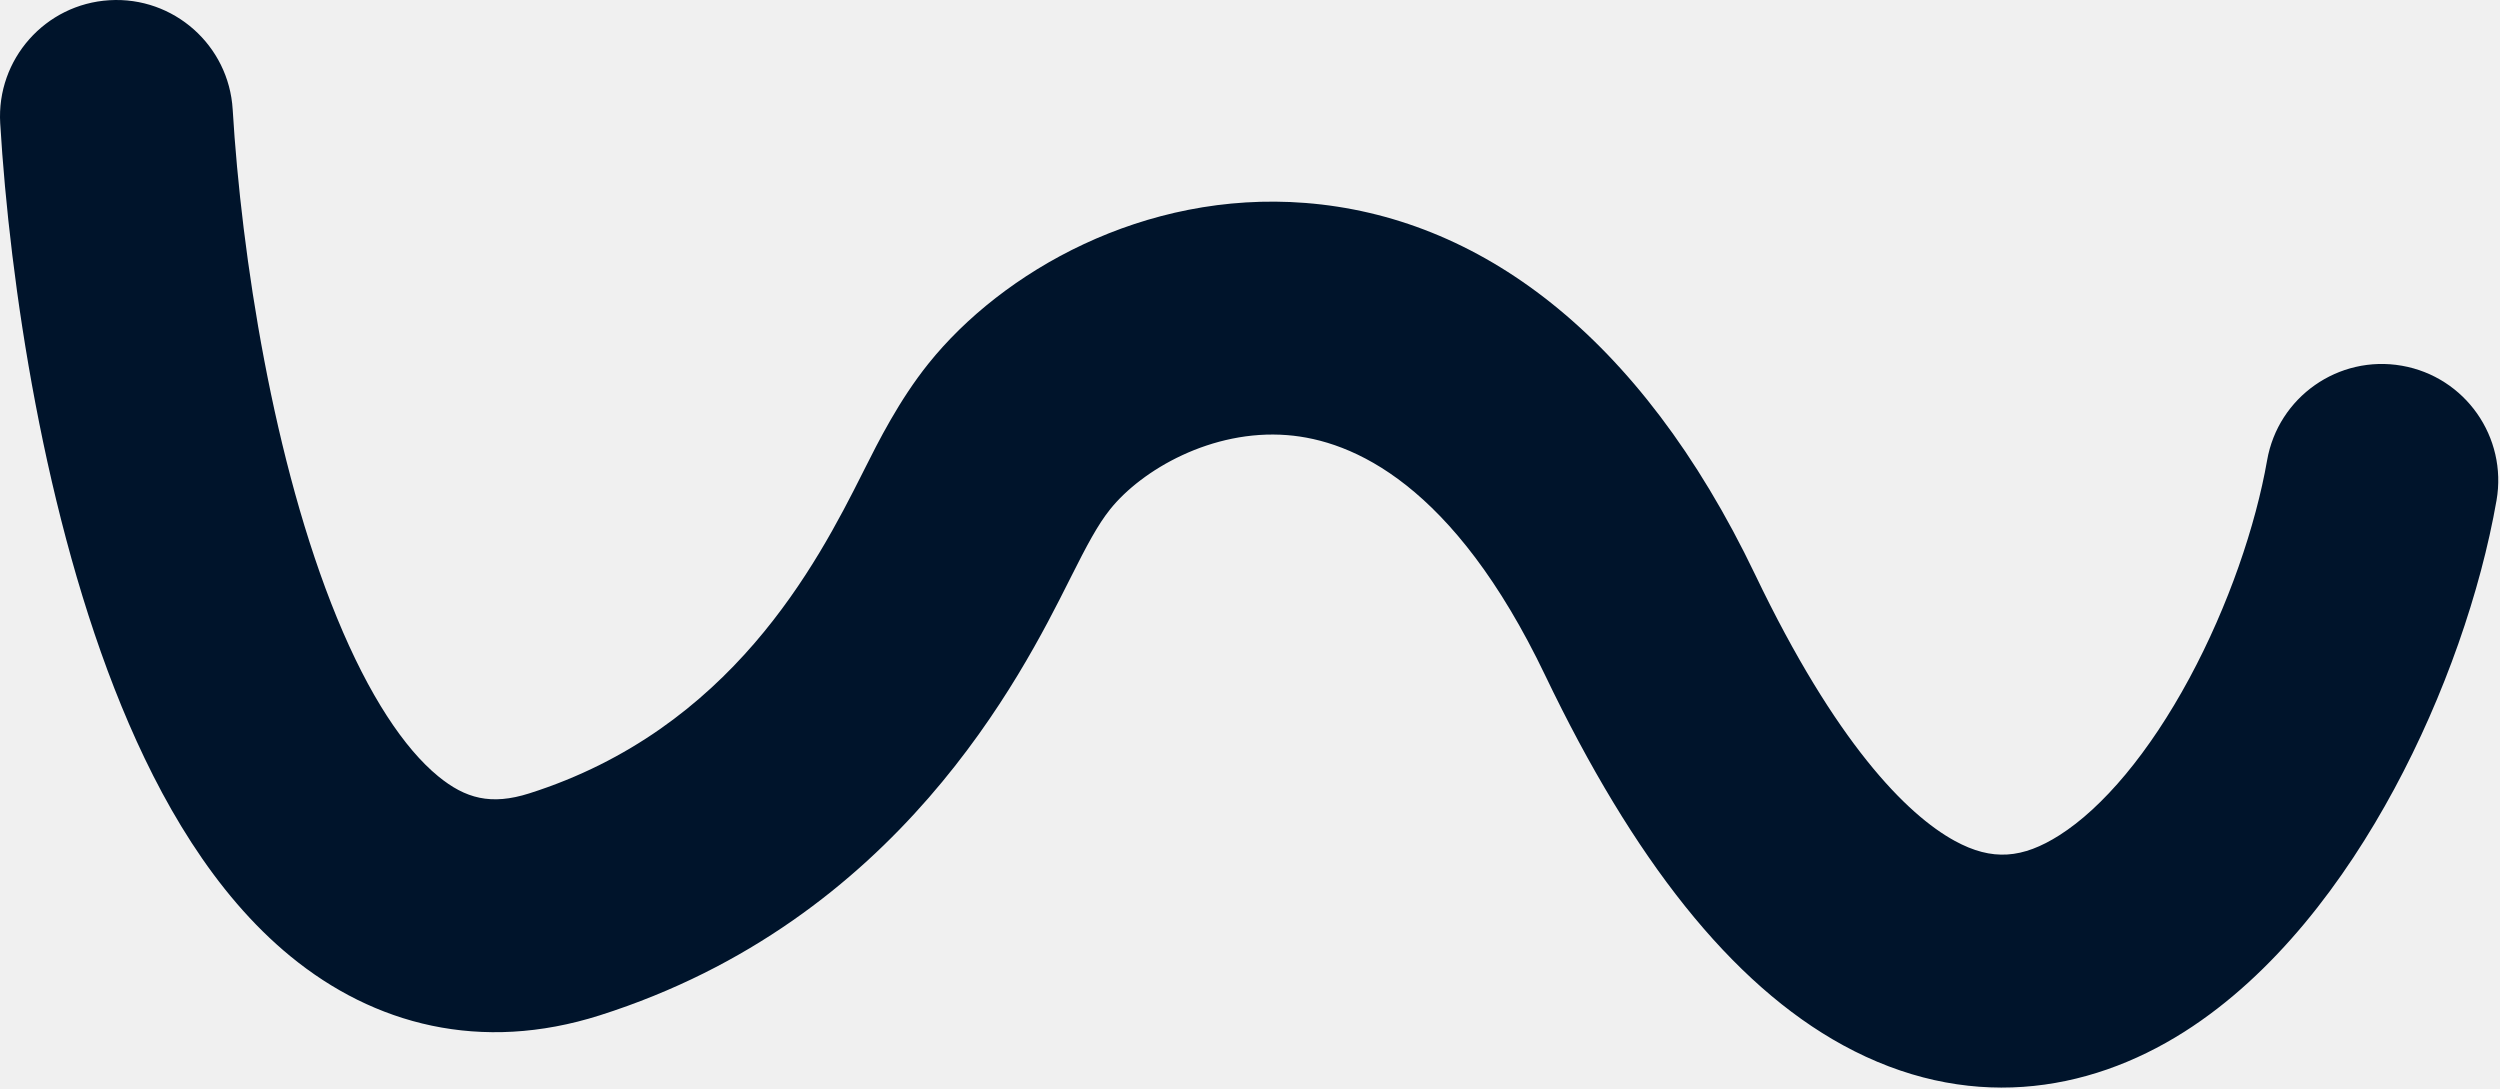
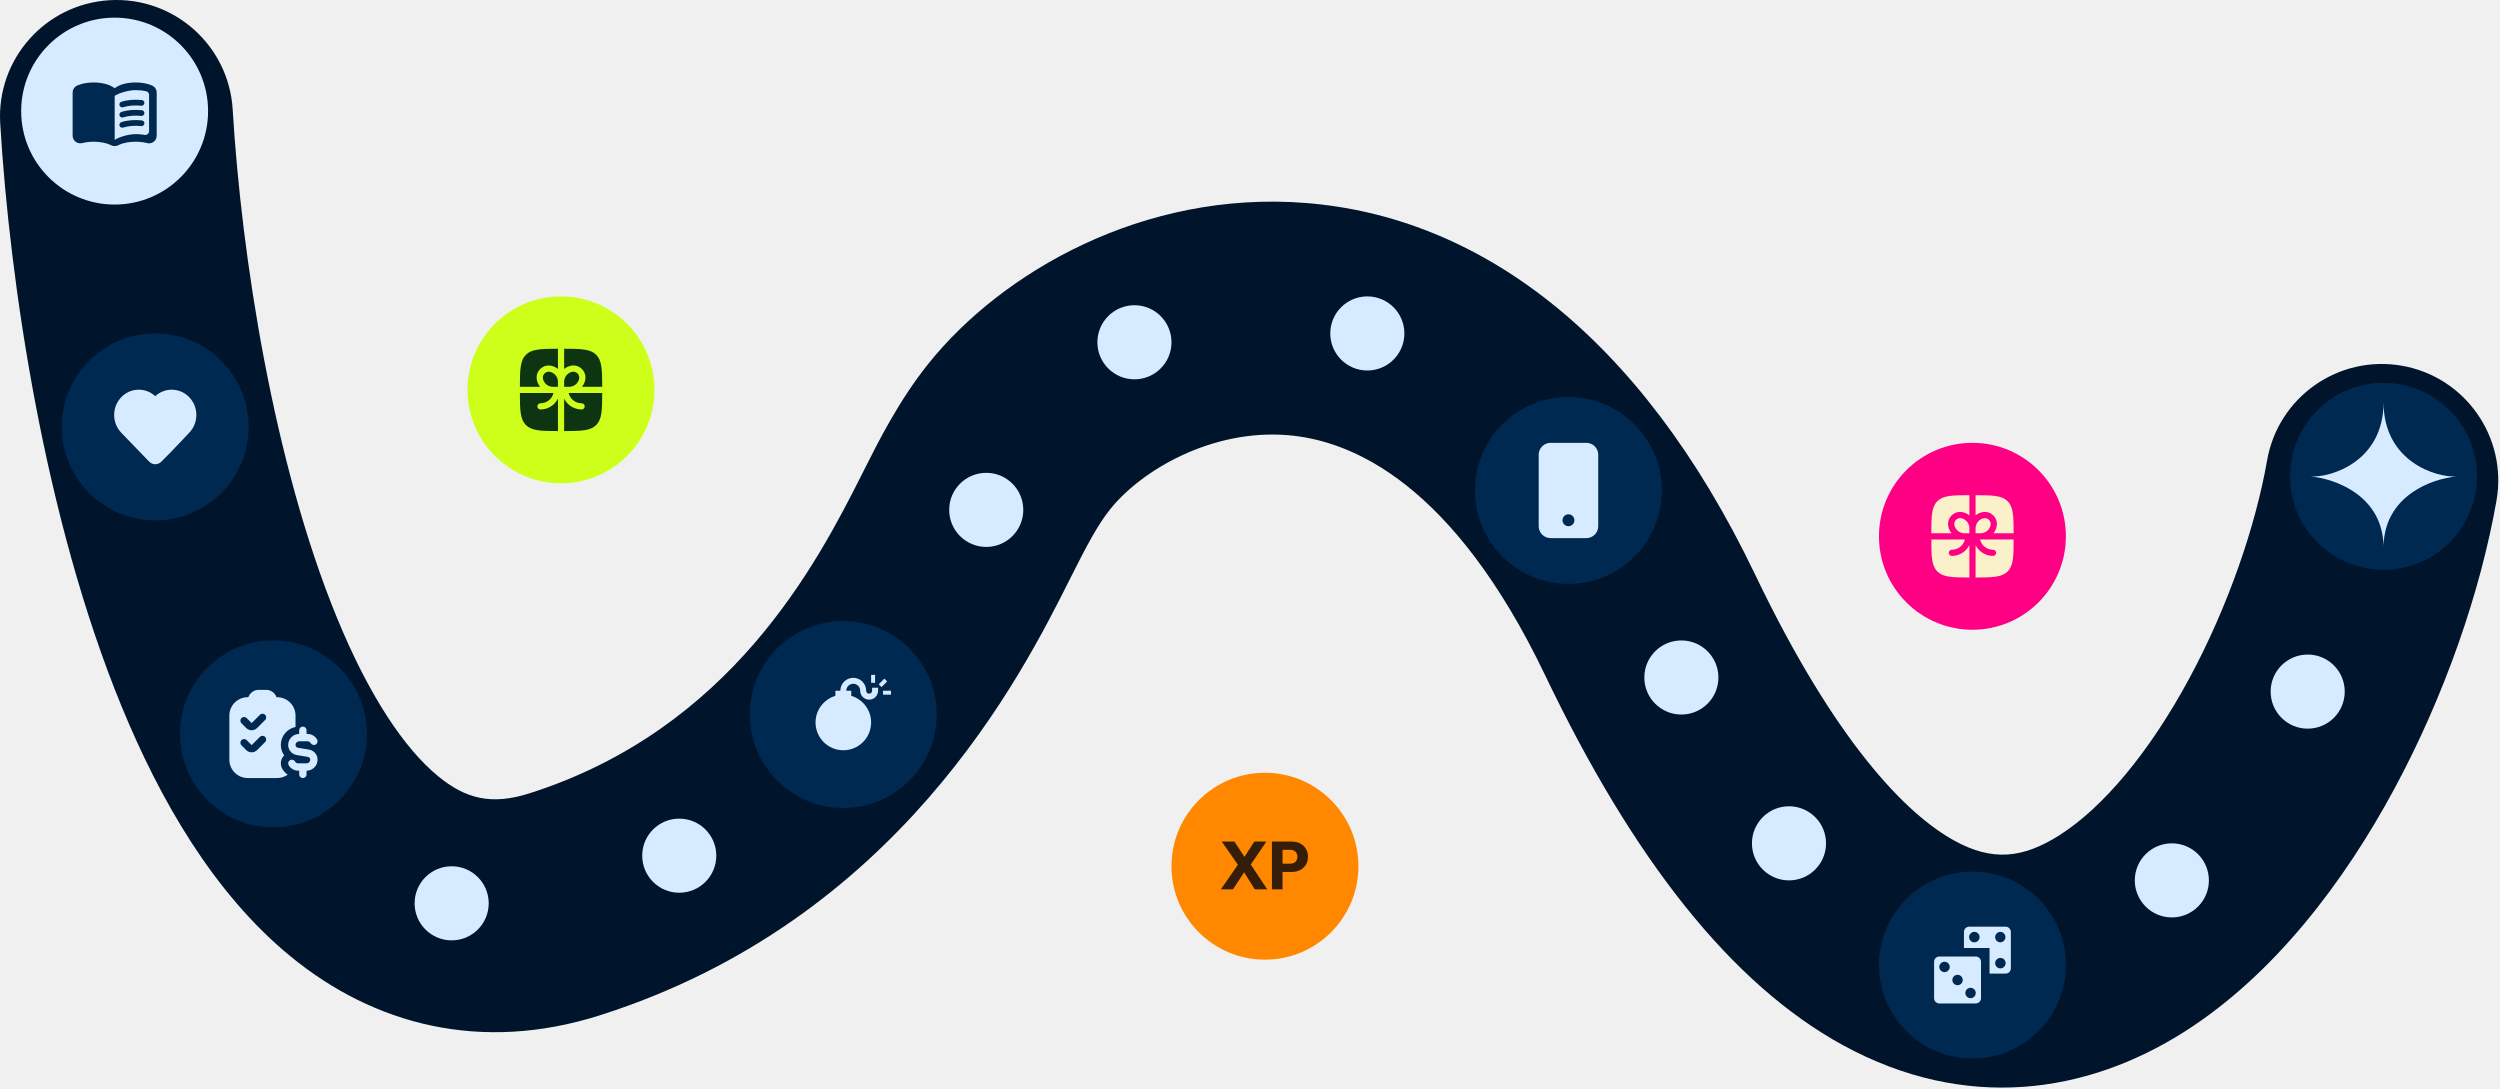
<svg xmlns="http://www.w3.org/2000/svg" width="1417" height="617" viewBox="0 0 1417 617" fill="none">
  <path fill-rule="evenodd" clip-rule="evenodd" d="M62.063 0.12C98.449 -2.056 129.709 25.677 131.884 62.063C136.823 144.663 154.965 262.427 191.005 350.187C209.217 394.534 229.244 424.307 248.338 439.967C263.752 452.608 278.269 456.594 300.007 449.682C414.3 413.338 462.896 319.858 488.977 267.954C489.222 267.465 489.471 266.97 489.723 266.467C497.852 250.277 509.636 226.807 526.273 206.062C567.904 154.149 648.185 107.809 739.944 115.034C837.337 122.702 929.139 188.497 994.839 325.729C1040.36 420.802 1080.58 461.639 1107.95 476.606C1129.22 488.241 1146.45 486.626 1167.27 473.418C1191.87 457.804 1218.18 426.636 1240.9 384.511C1263.15 343.269 1278.54 297.816 1284.99 260.942C1291.26 225.035 1325.46 201.016 1361.37 207.292C1397.27 213.569 1421.29 247.765 1415.02 283.671C1405.99 335.296 1385.67 394.168 1357.08 447.173C1328.97 499.295 1289.33 552.297 1237.99 584.874C1182.86 619.856 1114.15 630.451 1044.6 592.415C981.155 557.711 925.697 486.994 875.78 382.729C823.877 274.316 766.677 249.547 729.583 246.627C686.854 243.262 647.163 266.307 629.25 288.644C622.25 297.372 616.109 308.94 606.924 327.22L606.231 328.599C578.979 382.855 509.262 521.654 340.008 575.475C272.519 596.936 211.962 580.849 164.631 542.031C120.981 506.232 90.594 453.158 68.9 400.331C25.128 293.742 5.495 159.844 0.12 69.941C-2.056 33.555 25.677 2.295 62.063 0.12Z" fill="#00142B" />
+   <circle cx="21" cy="21" r="21" transform="matrix(-1 0 0 1 406 464)" fill="#D6EBFF" />
+   <circle cx="21" cy="21" r="21" transform="matrix(-1 0 0 1 277 491)" fill="#D6EBFF" />
+   <circle cx="21" cy="21" r="21" transform="matrix(-1 0 0 1 796 168)" fill="#D6EBFF" />
+   <circle cx="21" cy="21" r="21" transform="matrix(-1 0 0 1 974 363)" fill="#D6EBFF" />
+   <circle cx="21" cy="21" r="21" transform="matrix(-1 0 0 1 664 173)" fill="#D6EBFF" />
+   <circle cx="21" cy="21" r="21" transform="matrix(-1 0 0 1 1035 457)" fill="#D6EBFF" />
+   <circle cx="21" cy="21" r="21" transform="matrix(-1 0 0 1 1252 478)" fill="#D6EBFF" />
+   <circle cx="21" cy="21" r="21" transform="matrix(-1 0 0 1 580 268)" fill="#D6EBFF" />
+   <circle cx="21" cy="21" r="21" transform="matrix(-1 0 0 1 1329 371)" fill="#D6EBFF" />
+   <circle cx="87.971" cy="241.971" r="52.971" fill="#002952" />
+   <path fill-rule="evenodd" clip-rule="evenodd" d="M87.998 224.541C90.536 222.19 93.866 220.881 97.326 220.875C101.065 220.875 104.636 222.413 107.249 225.122C109.849 227.832 111.298 231.445 111.29 235.201C111.298 238.957 109.849 242.57 107.249 245.28C105.524 247.068 103.802 248.899 102.071 250.736C98.552 254.471 94.996 258.248 91.302 261.803L91.296 261.812C90.379 262.681 89.156 263.152 87.893 263.124C86.63 263.096 85.429 262.571 84.551 261.663L68.745 245.28C63.361 239.697 63.361 230.705 68.745 225.124C71.234 222.516 74.649 220.993 78.252 220.884C81.855 220.775 85.356 222.089 87.998 224.541Z" fill="#D6EBFF" />
+   <circle cx="154.971" cy="415.971" r="52.971" fill="#002952" />
+   <g clip-path="url(#clip0_3915_38713)">
+     <path d="M180 430.583C180 434.029 177.196 436.833 173.75 436.833V438.917C173.75 440.069 172.817 441 171.667 441C170.517 441 169.583 440.069 169.583 438.917V436.833H169.025C166.802 436.833 164.727 435.637 163.612 433.71C163.037 432.712 163.377 431.44 164.373 430.865C165.367 430.285 166.644 430.629 167.219 431.623C167.592 432.269 168.283 432.667 169.025 432.667H173.75C174.898 432.667 175.833 431.733 175.833 430.583C175.833 429.794 175.269 429.129 174.492 428.998L168.156 427.944C165.36 427.477 163.333 425.081 163.333 422.25C163.333 418.804 166.137 416 169.583 416V413.917C169.583 412.765 170.517 411.833 171.667 411.833C172.817 411.833 173.75 412.765 173.75 413.917V416H174.308C176.531 416 178.606 417.196 179.721 419.123C180.296 420.121 179.956 421.394 178.96 421.969C177.967 422.548 176.692 422.206 176.115 421.21C175.742 420.565 175.05 420.167 174.308 420.167H169.583C168.435 420.167 167.5 421.1 167.5 422.25C167.5 423.04 168.065 423.704 168.842 423.835L175.177 424.89C177.973 425.356 180 427.752 180 430.583ZM160.006 435.798C159.171 434.35 158.948 432.665 159.377 431.054C159.679 429.929 160.271 428.933 161.094 428.15C159.875 426.492 159.167 424.448 159.167 422.25C159.167 417.221 162.752 413.012 167.5 412.044V405.583C167.5 399.84 162.827 395.167 157.083 395.167H156.727C155.867 392.742 153.55 391 150.833 391H146.667C143.95 391 141.633 392.742 140.773 395.167H140.417C134.673 395.167 130 399.84 130 405.583V430.583C130 436.327 134.673 441 140.417 441H157.083C159.308 441 161.362 440.285 163.056 439.092C161.831 438.235 160.777 437.129 160.006 435.798ZM150.265 420.598L145.725 425.137C144.873 425.99 143.754 426.415 142.635 426.415C141.517 426.415 140.398 425.99 139.546 425.137L136.862 422.452C136.048 421.637 136.048 420.319 136.862 419.506C137.677 418.692 138.994 418.692 139.808 419.506L142.492 422.192C142.56 422.26 142.71 422.26 142.781 422.192L147.321 417.652C148.135 416.837 149.452 416.837 150.267 417.652C151.081 418.467 151.079 419.783 150.265 420.598ZM150.265 408.098L145.725 412.637C144.873 413.49 143.754 413.915 142.635 413.915C141.517 413.915 140.398 413.49 139.546 412.637L136.862 409.952C136.048 409.137 136.048 407.819 136.862 407.006C137.677 406.192 138.994 406.192 139.808 407.006L142.492 409.692C142.56 409.76 142.71 409.76 142.781 409.692L147.321 405.152C148.135 404.337 149.452 404.337 150.267 405.152C151.081 405.967 151.079 407.283 150.265 408.098Z" fill="#D6EBFF" />
+   </g>
+   <circle cx="317.971" cy="220.971" r="52.971" fill="#CEFF1A" />
+   <g clip-path="url(#clip1_3915_38713)">
+     <path d="M316.251 197.668C306.407 197.677 301.316 197.855 298.084 201.084C294.855 204.318 294.677 209.407 294.668 219.251H306.134C305.296 218.204 304.693 216.988 304.368 215.686C303.115 210.665 307.665 206.115 312.686 207.368C314.021 207.701 315.229 208.315 316.251 209.134V197.668ZM294.668 222.751C294.677 232.593 294.855 237.685 298.084 240.916C301.318 244.148 306.407 244.323 316.251 244.335V225.955C315.331 227.797 313.916 229.346 312.164 230.429C310.412 231.512 308.394 232.085 306.335 232.085C305.871 232.085 305.425 231.9 305.097 231.572C304.769 231.244 304.585 230.799 304.585 230.335C304.585 229.871 304.769 229.425 305.097 229.097C305.425 228.769 305.871 228.585 306.335 228.585C308.042 228.585 309.699 228.009 311.039 226.951C312.378 225.892 313.321 224.412 313.715 222.751H294.668ZM319.751 244.335C329.593 244.323 334.685 244.148 337.916 240.916C341.148 237.687 341.323 232.593 341.335 222.751H322.288C322.682 224.412 323.625 225.892 324.964 226.951C326.303 228.009 327.961 228.585 329.668 228.585C330.132 228.585 330.577 228.769 330.905 229.097C331.234 229.425 331.418 229.871 331.418 230.335C331.418 230.799 331.234 231.244 330.905 231.572C330.577 231.9 330.132 232.085 329.668 232.085C327.609 232.085 325.59 231.512 323.839 230.429C322.087 229.346 320.672 227.797 319.751 225.955V244.335ZM341.335 219.251C341.323 209.407 341.148 204.316 337.916 201.084C334.687 197.855 329.593 197.677 319.751 197.668V209.134C320.798 208.296 322.014 207.694 323.314 207.368C328.338 206.112 332.89 210.662 331.633 215.686C331.308 216.987 330.706 218.203 329.869 219.251H341.335Z" fill="#0D3512" />
+     <path d="M311.835 210.764C313.095 211.08 314.214 211.807 315.013 212.831C315.813 213.855 316.248 215.116 316.25 216.415V219.25H313.415C312.116 219.249 310.854 218.814 309.831 218.014C308.807 217.214 308.079 216.096 307.763 214.836C307.624 214.273 307.631 213.684 307.787 213.126C307.942 212.567 308.238 212.059 308.648 211.649C309.058 211.239 309.567 210.942 310.125 210.787C310.684 210.632 311.273 210.624 311.835 210.764ZM319.75 216.415V219.25H322.585C325.256 219.25 327.587 217.43 328.236 214.836C328.376 214.273 328.368 213.684 328.213 213.125C328.058 212.566 327.761 212.057 327.351 211.648C326.941 211.238 326.431 210.941 325.873 210.786C325.314 210.631 324.725 210.624 324.162 210.764C322.902 211.08 321.784 211.808 320.985 212.832C320.186 213.855 319.751 215.117 319.75 216.415Z" fill="#0D3512" />
+   </g>
+   <circle cx="1117.97" cy="303.971" r="52.971" fill="#FF0084" />
+   <g clip-path="url(#clip2_3915_38713)">
+     <path d="M1116.25 280.668C1106.41 280.677 1101.31 280.855 1098.08 284.084C1094.85 287.318 1094.68 292.407 1094.67 302.251H1106.13C1105.29 301.204 1104.69 299.988 1104.37 298.686C1103.11 293.665 1107.66 289.115 1112.68 290.368C1114.02 290.701 1115.23 291.315 1116.25 292.134V280.668ZM1094.67 305.751C1094.68 315.593 1094.85 320.685 1098.08 323.916C1101.32 327.148 1106.41 327.323 1116.25 327.335V308.955C1115.33 310.797 1113.91 312.346 1112.16 313.429C1110.41 314.512 1108.39 315.085 1106.33 315.085C1105.87 315.085 1105.42 314.9 1105.1 314.572C1104.77 314.244 1104.58 313.799 1104.58 313.335C1104.58 312.871 1104.77 312.425 1105.1 312.097C1105.42 311.769 1105.87 311.585 1106.33 311.585C1108.04 311.585 1109.7 311.009 1111.04 309.951C1112.38 308.892 1113.32 307.412 1113.71 305.751H1094.67ZM1119.75 327.335C1129.59 327.323 1134.68 327.148 1137.91 323.916C1141.15 320.687 1141.32 315.593 1141.33 305.751H1122.29C1122.68 307.412 1123.62 308.892 1124.96 309.951C1126.3 311.009 1127.96 311.585 1129.67 311.585C1130.13 311.585 1130.58 311.769 1130.9 312.097C1131.23 312.425 1131.42 312.871 1131.42 313.335C1131.42 313.799 1131.23 314.244 1130.9 314.572C1130.58 314.9 1130.13 315.085 1129.67 315.085C1127.61 315.085 1125.59 314.512 1123.84 313.429C1122.09 312.346 1120.67 310.797 1119.75 308.955V327.335ZM1141.33 302.251C1141.32 292.407 1141.15 287.316 1137.91 284.084C1134.69 280.855 1129.59 280.677 1119.75 280.668V292.134C1120.8 291.296 1122.01 290.694 1123.31 290.368C1128.34 289.112 1132.89 293.662 1131.63 298.686C1131.31 299.987 1130.7 301.203 1129.87 302.251H1141.33Z" fill="#FAF0CA" />
+     <path d="M1111.84 293.764C1113.1 294.08 1114.21 294.807 1115.01 295.831C1115.81 296.855 1116.25 298.116 1116.25 299.415V302.25H1113.41C1112.12 302.249 1110.85 301.814 1109.83 301.014C1108.81 300.214 1108.08 299.096 1107.76 297.836C1107.62 297.273 1107.63 296.684 1107.79 296.126C1107.94 295.567 1108.24 295.059 1108.65 294.649C1109.06 294.239 1109.57 293.942 1110.13 293.787C1110.68 293.632 1111.27 293.624 1111.84 293.764ZM1119.75 299.415V302.25H1122.58C1125.26 302.25 1127.59 300.43 1128.24 297.836C1128.38 297.273 1128.37 296.684 1128.21 296.125C1128.06 295.566 1127.76 295.057 1127.35 294.648C1126.94 294.238 1126.43 293.941 1125.87 293.786C1125.31 293.631 1124.72 293.624 1124.16 293.764C1122.9 294.08 1121.78 294.808 1120.99 295.832C1120.19 296.855 1119.75 298.117 1119.75 299.415Z" fill="#FAF0CA" />
+   </g>
+   <circle cx="716.971" cy="490.971" r="52.971" fill="#FF8800" />
+   <path d="M725.521 494.217V489.539H731.35C732.091 489.539 732.769 489.386 733.382 489.079C733.996 488.772 734.482 488.325 734.839 487.737C735.197 487.149 735.376 486.433 735.376 485.589C735.376 484.771 735.197 484.068 734.839 483.48C734.482 482.892 733.996 482.445 733.382 482.138C732.769 481.832 732.091 481.678 731.35 481.678H725.521V477H732.232C733.945 477 735.491 477.345 736.872 478.035C738.252 478.726 739.339 479.723 740.131 481.026C740.949 482.304 741.358 483.826 741.358 485.589C741.358 487.353 740.949 488.887 740.131 490.191C739.339 491.469 738.252 492.466 736.872 493.182C735.491 493.872 733.945 494.217 732.232 494.217H725.521ZM720.92 504.072V477H726.94V504.072H720.92Z" fill="#351D09" />
+   <path d="M711.211 504.072L703.657 491.993H702.929L692.498 477H699.669L707.108 488.35H707.837L718.267 504.072H711.211ZM692 504.072L702.008 489.577L706.648 492.185L698.864 504.072H692ZM708.067 491.303L703.427 488.695L710.943 477H717.807L708.067 491.303Z" fill="#351D09" />
+   <circle cx="888.971" cy="277.971" r="52.971" fill="#002952" />
+   <path d="M872.125 257.75C872.125 255.96 872.836 254.243 874.102 252.977C875.368 251.711 877.085 251 878.875 251H899.125C900.915 251 902.632 251.711 903.898 252.977C905.164 254.243 905.875 255.96 905.875 257.75V298.25C905.875 300.04 905.164 301.757 903.898 303.023C902.632 304.289 900.915 305 899.125 305H878.875C877.085 305 875.368 304.289 874.102 303.023C872.836 301.757 872.125 300.04 872.125 298.25V257.75ZM892.375 294.875C892.375 293.98 892.019 293.121 891.386 292.489C890.754 291.856 889.895 291.5 889 291.5C888.105 291.5 887.246 291.856 886.614 292.489C885.981 293.121 885.625 293.98 885.625 294.875C885.625 295.77 885.981 296.629 886.614 297.261C887.246 297.894 888.105 298.25 889 298.25C889.895 298.25 890.754 297.894 891.386 297.261C892.019 296.629 892.375 295.77 892.375 294.875Z" fill="#D6EBFF" />
+   <circle cx="477.971" cy="404.971" r="52.971" fill="#002952" />
+   <path d="M476.312 391.5C476.312 389.561 477.083 387.701 478.454 386.329C479.826 384.958 481.686 384.188 483.625 384.188C485.564 384.188 487.424 384.958 488.796 386.329C490.167 387.701 490.938 389.561 490.938 391.5C490.938 392.445 491.68 393.188 492.625 393.188C493.57 393.188 494.312 392.445 494.312 391.5V389.812H497.688V391.5C497.688 392.843 497.154 394.13 496.205 395.08C495.255 396.029 493.968 396.562 492.625 396.562C491.282 396.562 489.995 396.029 489.045 395.08C488.096 394.13 487.562 392.843 487.562 391.5C487.562 390.456 487.148 389.454 486.409 388.716C485.671 387.977 484.669 387.562 483.625 387.562C482.581 387.562 481.579 387.977 480.841 388.716C480.102 389.454 479.688 390.456 479.688 391.5H482.5V394.403C489.003 396.337 493.75 402.368 493.75 409.5C493.75 413.677 492.091 417.683 489.137 420.637C486.183 423.591 482.177 425.25 478 425.25C473.823 425.25 469.817 423.591 466.863 420.637C463.909 417.683 462.25 413.677 462.25 409.5C462.25 402.368 466.997 396.337 473.5 394.403V391.5H476.312ZM500.5 391.5H505V393.75H500.5V391.5ZM493.75 387V382.5H496V387H493.75ZM498.048 387.855L501.243 384.66L502.84 386.258L499.645 389.453L498.048 387.855Z" fill="#D6EBFF" />
+   <circle cx="1117.97" cy="546.971" r="52.971" fill="#002952" />
+   <path d="M1136.8 525.25H1116.12C1114.5 525.25 1113.17 526.579 1113.17 528.198V537.333H1127.67V551.833H1136.8C1138.42 551.833 1139.75 550.504 1139.75 548.885V528.198C1139.75 526.579 1138.42 525.25 1136.8 525.25ZM1119.06 534.119C1118.27 534.119 1117.52 533.806 1116.96 533.249C1116.4 532.691 1116.09 531.935 1116.09 531.147C1116.09 530.358 1116.4 529.602 1116.96 529.045C1117.52 528.487 1118.27 528.174 1119.06 528.174C1119.85 528.174 1120.61 528.487 1121.17 529.045C1121.72 529.602 1122.04 530.358 1122.04 531.147C1122.04 532.79 1120.71 534.119 1119.06 534.119ZM1133.85 548.885C1133.46 548.888 1133.08 548.814 1132.71 548.668C1132.35 548.522 1132.02 548.305 1131.74 548.031C1131.47 547.758 1131.24 547.432 1131.09 547.072C1130.94 546.713 1130.86 546.327 1130.86 545.937C1130.85 545.546 1130.93 545.159 1131.07 544.797C1131.22 544.435 1131.44 544.106 1131.71 543.828C1131.98 543.549 1132.31 543.328 1132.67 543.176C1133.03 543.023 1133.41 542.943 1133.81 542.94C1135.45 542.916 1136.78 544.245 1136.8 545.937C1136.78 547.556 1135.47 548.861 1133.85 548.885ZM1133.85 534.119C1133.06 534.126 1132.31 533.819 1131.74 533.266C1131.18 532.713 1130.86 531.959 1130.86 531.171C1130.85 530.382 1131.16 529.624 1131.71 529.062C1132.26 528.5 1133.02 528.181 1133.81 528.174C1134.57 528.198 1135.3 528.519 1135.84 529.069C1136.38 529.618 1136.68 530.355 1136.69 531.123C1136.69 531.892 1136.4 532.633 1135.87 533.192C1135.34 533.75 1134.62 534.083 1133.85 534.119ZM1099.2 542.167H1119.89C1120.67 542.167 1121.42 542.477 1121.97 543.03C1122.52 543.583 1122.83 544.333 1122.83 545.115V565.802C1122.83 567.421 1121.5 568.75 1119.89 568.75H1099.2C1097.58 568.75 1096.25 567.421 1096.25 565.802V545.115C1096.25 543.496 1097.58 542.167 1099.2 542.167ZM1109.54 552.51C1107.92 552.51 1106.59 553.839 1106.59 555.458C1106.59 557.078 1107.92 558.407 1109.54 558.407C1111.16 558.407 1112.49 557.078 1112.49 555.458C1112.49 554.676 1112.18 553.926 1111.63 553.374C1111.07 552.821 1110.32 552.51 1109.54 552.51ZM1102.15 545.115C1100.53 545.115 1099.2 546.444 1099.2 548.063C1099.2 548.845 1099.51 549.595 1100.06 550.148C1100.61 550.701 1101.36 551.012 1102.15 551.012C1103.77 551.012 1105.1 549.682 1105.1 548.063C1105.1 546.444 1103.77 545.115 1102.15 545.115ZM1116.91 559.881C1115.29 559.881 1113.96 561.21 1113.96 562.829C1113.96 564.448 1115.29 565.778 1116.91 565.778C1117.69 565.778 1118.44 565.467 1119 564.914C1119.55 564.361 1119.86 563.611 1119.86 562.829C1119.86 561.21 1118.56 559.905 1116.94 559.881H1116.91Z" fill="#D6EBFF" />
+   <circle cx="1350.97" cy="269.971" r="52.971" fill="#002952" />
+   <path d="M1309.53 270.044C1309.35 270.032 1309.17 270.017 1309 270C1309.18 270.014 1309.35 270.028 1309.53 270.044C1321.01 270.822 1351 261.727 1351 228C1351 261.727 1380.99 270.822 1392.47 270.044C1392.65 270.028 1392.82 270.014 1393 270C1392.83 270.017 1392.65 270.032 1392.47 270.044C1378.39 271.311 1351.83 280.816 1351 309.223C1351.03 310.13 1351.03 311.055 1351 312C1350.97 311.055 1350.97 310.13 1351 309.223C1350.17 280.816 1323.61 271.311 1309.53 270.044Z" fill="#D6EBFF" />
+   <circle cx="64.971" cy="62.971" r="52.971" fill="#D6EBFF" />
+   <path d="M76.918 46.746C72.693 46.746 68.143 47.613 65.001 49.996C61.86 47.613 57.31 46.746 53.085 46.746C49.943 46.746 46.606 47.223 43.811 48.458C42.23 49.173 41.168 50.711 41.168 52.466V76.906C41.168 79.723 43.811 81.803 46.541 81.109C48.665 80.568 50.918 80.329 53.085 80.329C56.465 80.329 60.061 80.893 62.965 82.323C64.265 82.973 65.738 82.973 67.016 82.323C69.92 80.871 73.516 80.329 76.896 80.329C79.063 80.329 81.316 80.568 83.44 81.109C86.17 81.824 88.813 79.744 88.813 76.906V52.466C88.813 50.711 87.751 49.173 86.17 48.458C83.396 47.223 80.06 46.746 76.918 46.746ZM84.501 74.328C84.501 75.693 83.245 76.689 81.901 76.451C80.276 76.148 78.586 76.018 76.918 76.018C73.235 76.018 67.926 77.426 65.001 79.268V54.329C67.926 52.488 73.235 51.079 76.918 51.079C78.911 51.079 80.883 51.274 82.768 51.686C83.765 51.903 84.501 52.791 84.501 53.809V74.328Z" fill="#002952" />
+   <path d="M69.291 60.849C68.598 60.849 67.97 60.416 67.753 59.722C67.471 58.877 67.948 57.946 68.793 57.686C72.13 56.602 76.441 56.256 80.406 56.711C81.295 56.819 81.945 57.621 81.836 58.509C81.728 59.398 80.926 60.047 80.038 59.939C76.528 59.528 72.693 59.852 69.79 60.784C69.616 60.806 69.443 60.849 69.291 60.849ZM69.291 66.612C68.598 66.612 67.97 66.179 67.753 65.486C67.471 64.641 67.948 63.709 68.793 63.449C72.108 62.366 76.441 62.019 80.406 62.474C81.295 62.583 81.945 63.384 81.836 64.272C81.728 65.161 80.926 65.811 80.038 65.703C76.528 65.291 72.693 65.616 69.79 66.547C69.627 66.588 69.459 66.61 69.291 66.612ZM69.291 72.376C68.598 72.376 67.97 71.942 67.753 71.249C67.471 70.404 67.948 69.472 68.793 69.213C72.108 68.129 76.441 67.782 80.406 68.237C81.295 68.346 81.945 69.147 81.836 70.036C81.728 70.924 80.926 71.552 80.038 71.466C76.528 71.054 72.693 71.379 69.79 72.311C69.627 72.352 69.459 72.374 69.291 72.376Z" fill="#002952" />
+   <defs>
+     <clipPath id="clip0_3915_38713">
+       <rect width="50" height="50" fill="white" transform="translate(130 391)" />
+     </clipPath>
+     <clipPath id="clip1_3915_38713">
+       <rect width="50" height="50" fill="white" transform="translate(293 196)" />
+     </clipPath>
+     <clipPath id="clip2_3915_38713">
+       <rect width="50" height="50" fill="white" transform="translate(1093 279)" />
+     </clipPath>
+   </defs>
</svg>
